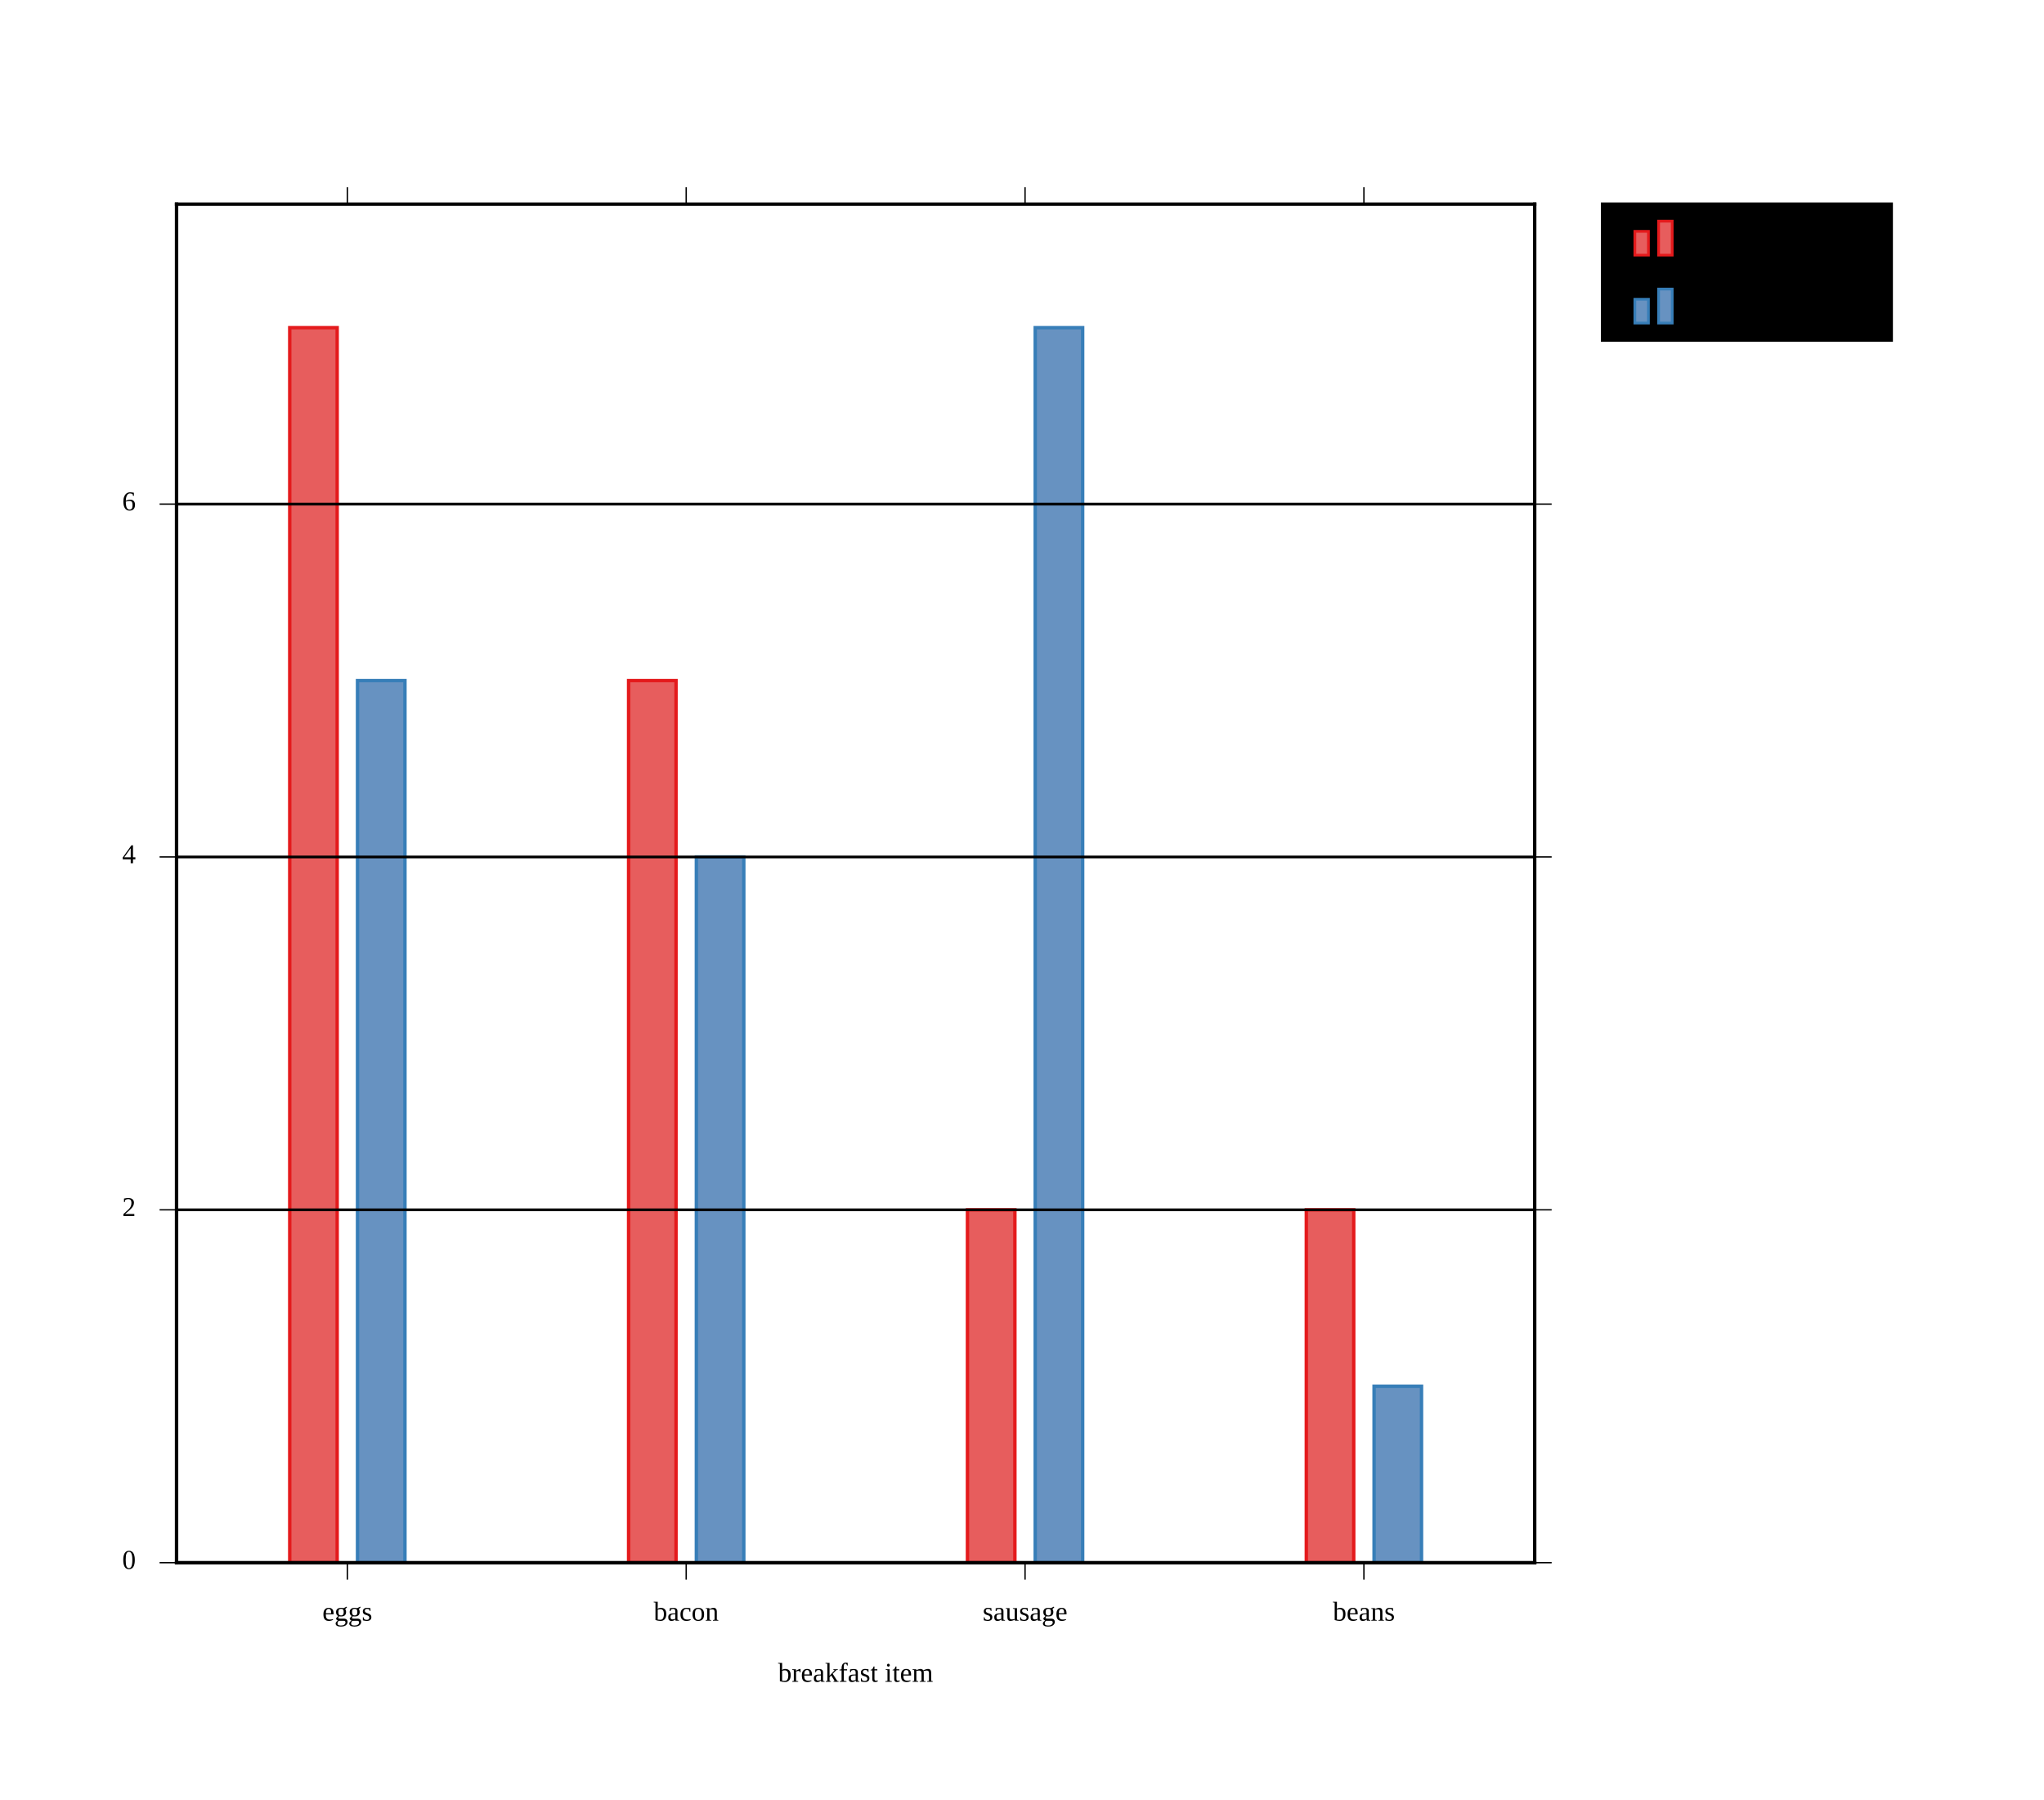
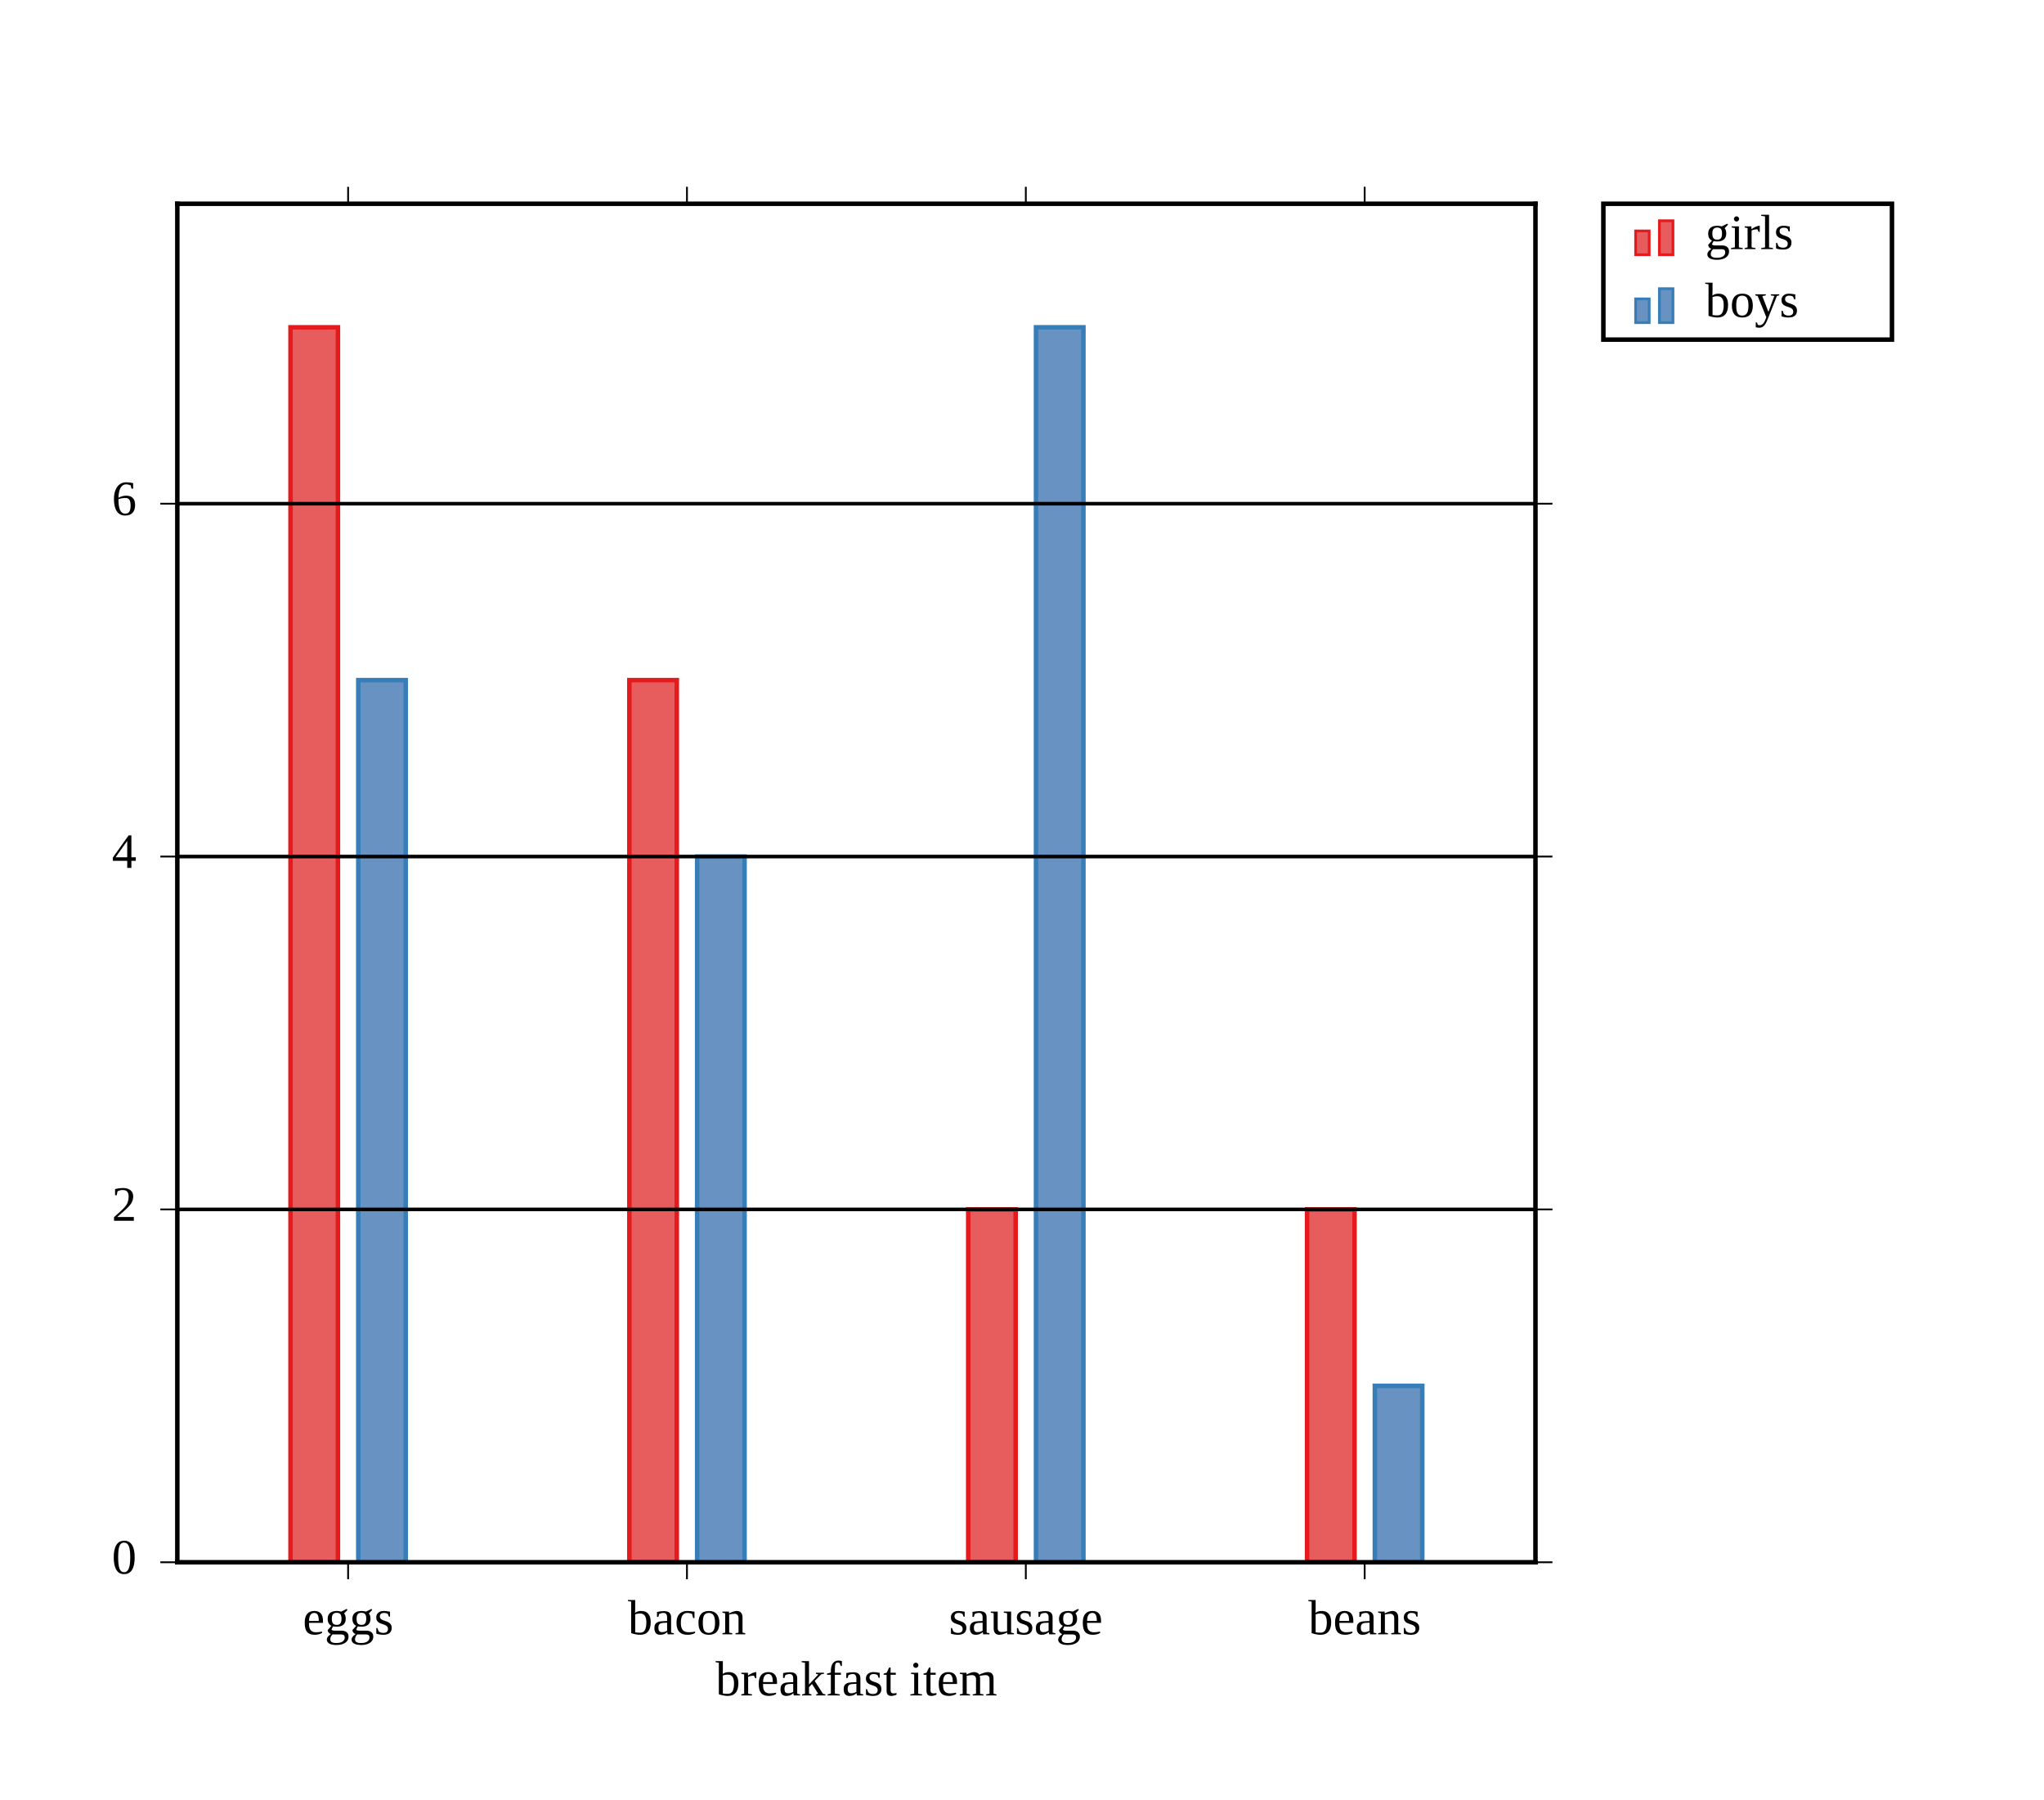
- <svg xmlns="http://www.w3.org/2000/svg" height="528.239" stroke-opacity="1" viewBox="0 0 600 528" font-size="1" width="600" stroke="rgb(0,0,0)" version="1.1">
+ <svg xmlns="http://www.w3.org/2000/svg" height="400" stroke-opacity="1" viewBox="0 0 454 400" font-size="1" width="454.34" stroke="rgb(0,0,0)" version="1.1">
  <defs />
  <g stroke-opacity="1.0" fill-opacity="1.0" stroke="rgb(55,126,184)" stroke-width="1.0" fill="rgb(103,146,193)">
    <defs>
      <clipPath id="myClip1">
-         <path d="M 450.498,458.472 l -0,-398.671 h -398.671 l -0,398.671 Z" />
+         <path d="M 341.132,347.17 l -0,-301.887 h -301.887 l -0,301.887 Z" />
      </clipPath>
    </defs>
    <g clip-path="url(#myClip1)">
-       <path d="M 403.35,458.472 h 13.926 v -51.776 h -13.926 Z" />
+       <path d="M 305.43,347.17 h 10.545 v -39.206 h -10.545 Z" />
    </g>
  </g>
  <g stroke-opacity="1.0" fill-opacity="1.0" stroke="rgb(55,126,184)" stroke-width="1.0" fill="rgb(103,146,193)">
    <defs>
      <clipPath id="myClip2">
-         <path d="M 450.498,458.472 l -0,-398.671 h -398.671 l -0,398.671 Z" />
+         <path d="M 341.132,347.17 l -0,-301.887 h -301.887 l -0,301.887 Z" />
      </clipPath>
    </defs>
    <g clip-path="url(#myClip2)">
-       <path d="M 303.881,458.472 h 13.926 v -362.428 h -13.926 Z" />
+       <path d="M 230.109,347.17 h 10.545 v -274.442 h -10.545 Z" />
    </g>
  </g>
  <g stroke-opacity="1.0" fill-opacity="1.0" stroke="rgb(55,126,184)" stroke-width="1.0" fill="rgb(103,146,193)">
    <defs>
      <clipPath id="myClip3">
-         <path d="M 450.498,458.472 l -0,-398.671 h -398.671 l -0,398.671 Z" />
+         <path d="M 341.132,347.17 l -0,-301.887 h -301.887 l -0,301.887 Z" />
      </clipPath>
    </defs>
    <g clip-path="url(#myClip3)">
-       <path d="M 204.412,458.472 h 13.926 v -207.102 h -13.926 Z" />
+       <path d="M 154.788,347.17 h 10.545 v -156.824 h -10.545 Z" />
    </g>
  </g>
  <g stroke-opacity="1.0" fill-opacity="1.0" stroke="rgb(55,126,184)" stroke-width="1.0" fill="rgb(103,146,193)">
    <defs>
      <clipPath id="myClip4">
-         <path d="M 450.498,458.472 l -0,-398.671 h -398.671 l -0,398.671 Z" />
+         <path d="M 341.132,347.17 l -0,-301.887 h -301.887 l -0,301.887 Z" />
      </clipPath>
    </defs>
    <g clip-path="url(#myClip4)">
-       <path d="M 104.944,458.472 h 13.926 v -258.877 h -13.926 Z" />
+       <path d="M 79.467,347.17 h 10.545 v -196.03 h -10.545 Z" />
    </g>
  </g>
  <g stroke-opacity="1.0" fill-opacity="1.0" stroke="rgb(228,26,28)" stroke-width="1.0" fill="rgb(231,93,93)">
    <defs>
      <clipPath id="myClip5">
-         <path d="M 450.498,458.472 l -0,-398.671 h -398.671 l -0,398.671 Z" />
+         <path d="M 341.132,347.17 l -0,-301.887 h -301.887 l -0,301.887 Z" />
      </clipPath>
    </defs>
    <g clip-path="url(#myClip5)">
-       <path d="M 383.456,458.472 h 13.926 v -103.551 h -13.926 Z" />
+       <path d="M 290.366,347.17 h 10.545 v -78.412 h -10.545 Z" />
    </g>
  </g>
  <g stroke-opacity="1.0" fill-opacity="1.0" stroke="rgb(228,26,28)" stroke-width="1.0" fill="rgb(231,93,93)">
    <defs>
      <clipPath id="myClip6">
-         <path d="M 450.498,458.472 l -0,-398.671 h -398.671 l -0,398.671 Z" />
+         <path d="M 341.132,347.17 l -0,-301.887 h -301.887 l -0,301.887 Z" />
      </clipPath>
    </defs>
    <g clip-path="url(#myClip6)">
-       <path d="M 283.988,458.472 h 13.926 v -103.551 h -13.926 Z" />
+       <path d="M 215.045,347.17 h 10.545 v -78.412 h -10.545 Z" />
    </g>
  </g>
  <g stroke-opacity="1.0" fill-opacity="1.0" stroke="rgb(228,26,28)" stroke-width="1.0" fill="rgb(231,93,93)">
    <defs>
      <clipPath id="myClip7">
-         <path d="M 450.498,458.472 l -0,-398.671 h -398.671 l -0,398.671 Z" />
+         <path d="M 341.132,347.17 l -0,-301.887 h -301.887 l -0,301.887 Z" />
      </clipPath>
    </defs>
    <g clip-path="url(#myClip7)">
-       <path d="M 184.519,458.472 h 13.926 v -258.877 h -13.926 Z" />
+       <path d="M 139.724,347.17 h 10.545 v -196.03 h -10.545 Z" />
    </g>
  </g>
  <g stroke-opacity="1.0" fill-opacity="1.0" stroke="rgb(228,26,28)" stroke-width="1.0" fill="rgb(231,93,93)">
    <defs>
      <clipPath id="myClip8">
-         <path d="M 450.498,458.472 l -0,-398.671 h -398.671 l -0,398.671 Z" />
+         <path d="M 341.132,347.17 l -0,-301.887 h -301.887 l -0,301.887 Z" />
      </clipPath>
    </defs>
    <g clip-path="url(#myClip8)">
-       <path d="M 85.05,458.472 h 13.926 v -362.428 h -13.926 Z" />
+       <path d="M 64.403,347.17 h 10.545 v -274.442 h -10.545 Z" />
    </g>
  </g>
  <g stroke-width="0.8">
-     <path d="M 51.827,458.472 h 398.671 M 51.827,354.921 h 398.671 M 51.827,251.37 h 398.671 M 51.827,147.819 h 398.671 " />
+     <path d="M 39.245,347.17 h 301.887 M 39.245,268.758 h 301.887 M 39.245,190.345 h 301.887 M 39.245,111.933 h 301.887 " />
  </g>
  <g stroke-linecap="square">
-     <path d="M 51.827,458.472 v -398.671 M 450.498,458.472 v -398.671 " />
+     <path d="M 39.245,347.17 v -301.887 M 341.132,347.17 v -301.887 " />
  </g>
  <g stroke-width="0.4">
-     <path d="M 450.498,458.472 h 4.983 M 450.498,354.921 h 4.983 M 450.498,251.37 h 4.983 M 450.498,147.819 h 4.983 " />
+     <path d="M 341.132,347.17 h 3.774 M 341.132,268.758 h 3.774 M 341.132,190.345 h 3.774 M 341.132,111.933 h 3.774 " />
  </g>
  <g stroke-width="0.4">
-     <path d="M 46.844,458.472 h 4.983 M 46.844,354.921 h 4.983 M 46.844,251.37 h 4.983 M 46.844,147.819 h 4.983 " />
+     <path d="M 35.472,347.17 h 3.774 M 35.472,268.758 h 3.774 M 35.472,190.345 h 3.774 M 35.472,111.933 h 3.774 " />
  </g>
-   <g fill-opacity="1.0" font-size="8.0px" fill="rgb(0,0,0)">
-     <text dominant-baseline="middle" transform="matrix(1,0,0,1,39.8671,147.819)" stroke="none" text-anchor="end">6</text>
+   <g fill-opacity="1.0" font-size="11.0px" fill="rgb(0,0,0)">
+     <text dominant-baseline="middle" transform="matrix(1,0,0,1,30.1887,111.9333)" stroke="none" text-anchor="end">6</text>
  </g>
-   <g fill-opacity="1.0" font-size="8.0px" fill="rgb(0,0,0)">
-     <text dominant-baseline="middle" transform="matrix(1,0,0,1,39.8671,251.3699)" stroke="none" text-anchor="end">4</text>
+   <g fill-opacity="1.0" font-size="11.0px" fill="rgb(0,0,0)">
+     <text dominant-baseline="middle" transform="matrix(1,0,0,1,30.1887,190.3455)" stroke="none" text-anchor="end">4</text>
  </g>
-   <g fill-opacity="1.0" font-size="8.0px" fill="rgb(0,0,0)">
-     <text dominant-baseline="middle" transform="matrix(1,0,0,1,39.8671,354.9208)" stroke="none" text-anchor="end">2</text>
+   <g fill-opacity="1.0" font-size="11.0px" fill="rgb(0,0,0)">
+     <text dominant-baseline="middle" transform="matrix(1,0,0,1,30.1887,268.7577)" stroke="none" text-anchor="end">2</text>
  </g>
-   <g fill-opacity="1.0" font-size="8.0px" fill="rgb(0,0,0)">
-     <text dominant-baseline="middle" transform="matrix(1,0,0,1,39.8671,458.4718)" stroke="none" text-anchor="end">0</text>
+   <g fill-opacity="1.0" font-size="11.0px" fill="rgb(0,0,0)">
+     <text dominant-baseline="middle" transform="matrix(1,0,0,1,30.1887,347.1698)" stroke="none" text-anchor="end">0</text>
  </g>
  <g stroke-linecap="square">
-     <path d="M 51.827,458.472 h 398.671 M 51.827,59.801 h 398.671 " />
+     <path d="M 39.245,347.17 h 301.887 M 39.245,45.283 h 301.887 " />
  </g>
  <g stroke-width="0.4">
-     <path d="M 101.96,59.801 v -4.983 M 201.428,59.801 v -4.983 M 300.897,59.801 v -4.983 M 400.366,59.801 v -4.983 " />
+     <path d="M 77.207,45.283 v -3.774 M 152.528,45.283 v -3.774 M 227.849,45.283 v -3.774 M 303.17,45.283 v -3.774 " />
  </g>
  <g stroke-width="0.4">
-     <path d="M 101.96,463.455 v -4.983 M 201.428,463.455 v -4.983 M 300.897,463.455 v -4.983 M 400.366,463.455 v -4.983 " />
-   </g>
-   <g fill-opacity="1.0" font-size="8.0px" fill="rgb(0,0,0)">
-     <text dominant-baseline="text-before-edge" transform="matrix(1,0,0,1,251.1628,488.3721)" stroke="none" text-anchor="middle">breakfast item</text>
-   </g>
-   <g fill-opacity="1.0" font-size="8.0px" fill="rgb(0,0,0)">
-     <text dominant-baseline="text-before-edge" transform="matrix(1,0,0,1,400.366,470.4319)" stroke="none" text-anchor="middle">beans</text>
-   </g>
-   <g fill-opacity="1.0" font-size="8.0px" fill="rgb(0,0,0)">
-     <text dominant-baseline="text-before-edge" transform="matrix(1,0,0,1,300.8972,470.4319)" stroke="none" text-anchor="middle">sausage</text>
-   </g>
-   <g fill-opacity="1.0" font-size="8.0px" fill="rgb(0,0,0)">
-     <text dominant-baseline="text-before-edge" transform="matrix(1,0,0,1,201.4284,470.4319)" stroke="none" text-anchor="middle">bacon</text>
-   </g>
-   <g fill-opacity="1.0" font-size="8.0px" fill="rgb(0,0,0)">
-     <text dominant-baseline="text-before-edge" transform="matrix(1,0,0,1,101.9595,470.4319)" stroke="none" text-anchor="middle">eggs</text>
+     <path d="M 77.207,350.943 v -3.774 M 152.528,350.943 v -3.774 M 227.849,350.943 v -3.774 M 303.17,350.943 v -3.774 " />
  </g>
  <g fill-opacity="1.0" font-size="11.0px" fill="rgb(0,0,0)">
-     <text dominant-baseline="text-after-edge" transform="matrix(1,0,0,1,251.1628,39.8671)" stroke="none" text-anchor="middle" />
+     <text dominant-baseline="text-before-edge" transform="matrix(1,0,0,1,190.1887,369.8113)" stroke="none" text-anchor="middle">breakfast item</text>
  </g>
-   <g>
-     <path d="M 555.149,99.668 l -0,-39.867 h -84.718 l -0,39.867 Z" />
+   <g fill-opacity="1.0" font-size="11.0px" fill="rgb(0,0,0)">
+     <text dominant-baseline="text-before-edge" transform="matrix(1,0,0,1,303.1703,356.2264)" stroke="none" text-anchor="middle">beans</text>
  </g>
-   <g fill-opacity="1.0" font-size="8.0px" fill="rgb(0,0,0)">
-     <text dominant-baseline="middle" transform="matrix(1,0,0,1,500.3322,89.701)" stroke="none" text-anchor="start">boys</text>
+   <g fill-opacity="1.0" font-size="11.0px" fill="rgb(0,0,0)">
+     <text dominant-baseline="text-before-edge" transform="matrix(1,0,0,1,227.8492,356.2264)" stroke="none" text-anchor="middle">sausage</text>
  </g>
-   <g stroke-opacity="1.0" fill-opacity="1.0" stroke="rgb(55,126,184)" stroke-width="0.797" fill="rgb(103,146,193)">
-     <path d="M 490.864,94.684 l -0,-9.967 h -3.987 l -0,9.967 Z" />
+   <g fill-opacity="1.0" font-size="11.0px" fill="rgb(0,0,0)">
+     <text dominant-baseline="text-before-edge" transform="matrix(1,0,0,1,152.5282,356.2264)" stroke="none" text-anchor="middle">bacon</text>
  </g>
-   <g stroke-opacity="1.0" fill-opacity="1.0" stroke="rgb(55,126,184)" stroke-width="0.797" fill="rgb(103,146,193)">
-     <path d="M 483.887,94.684 l -0,-6.977 h -3.987 l -0,6.977 Z" />
+   <g fill-opacity="1.0" font-size="11.0px" fill="rgb(0,0,0)">
+     <text dominant-baseline="text-before-edge" transform="matrix(1,0,0,1,77.2071,356.2264)" stroke="none" text-anchor="middle">eggs</text>
  </g>
-   <g fill-opacity="1.0" font-size="8.0px" fill="rgb(0,0,0)">
-     <text dominant-baseline="middle" transform="matrix(1,0,0,1,500.3322,69.7674)" stroke="none" text-anchor="start">girls</text>
+   <g fill-opacity="1.0" font-size="11.0px" fill="rgb(0,0,0)">
+     <text dominant-baseline="text-after-edge" transform="matrix(1,0,0,1,190.1887,30.1887)" stroke="none" text-anchor="middle" />
  </g>
-   <g stroke-opacity="1.0" fill-opacity="1.0" stroke="rgb(228,26,28)" stroke-width="0.797" fill="rgb(231,93,93)">
-     <path d="M 490.864,74.751 l -0,-9.967 h -3.987 l -0,9.967 Z" />
+   <g fill-opacity="0.0" fill="rgb(0,0,0)">
+     <path d="M 420.377,75.472 l -0,-30.189 h -64.151 l -0,30.189 Z" />
  </g>
-   <g stroke-opacity="1.0" fill-opacity="1.0" stroke="rgb(228,26,28)" stroke-width="0.797" fill="rgb(231,93,93)">
-     <path d="M 483.887,74.751 l -0,-6.977 h -3.987 l -0,6.977 Z" />
+   <g fill-opacity="1.0" font-size="11.0px" fill="rgb(0,0,0)">
+     <text dominant-baseline="middle" transform="matrix(1,0,0,1,378.8679,67.9245)" stroke="none" text-anchor="start">boys</text>
+   </g>
+   <g stroke-opacity="1.0" fill-opacity="1.0" stroke="rgb(55,126,184)" stroke-width="0.604" fill="rgb(103,146,193)">
+     <path d="M 371.698,71.698 l -0,-7.547 h -3.019 l -0,7.547 Z" />
+   </g>
+   <g stroke-opacity="1.0" fill-opacity="1.0" stroke="rgb(55,126,184)" stroke-width="0.604" fill="rgb(103,146,193)">
+     <path d="M 366.415,71.698 l -0,-5.283 h -3.019 l -0,5.283 Z" />
+   </g>
+   <g fill-opacity="1.0" font-size="11.0px" fill="rgb(0,0,0)">
+     <text dominant-baseline="middle" transform="matrix(1,0,0,1,378.8679,52.8302)" stroke="none" text-anchor="start">girls</text>
+   </g>
+   <g stroke-opacity="1.0" fill-opacity="1.0" stroke="rgb(228,26,28)" stroke-width="0.604" fill="rgb(231,93,93)">
+     <path d="M 371.698,56.604 l -0,-7.547 h -3.019 l -0,7.547 Z" />
+   </g>
+   <g stroke-opacity="1.0" fill-opacity="1.0" stroke="rgb(228,26,28)" stroke-width="0.604" fill="rgb(231,93,93)">
+     <path d="M 366.415,56.604 l -0,-5.283 h -3.019 l -0,5.283 Z" />
  </g>
</svg>
